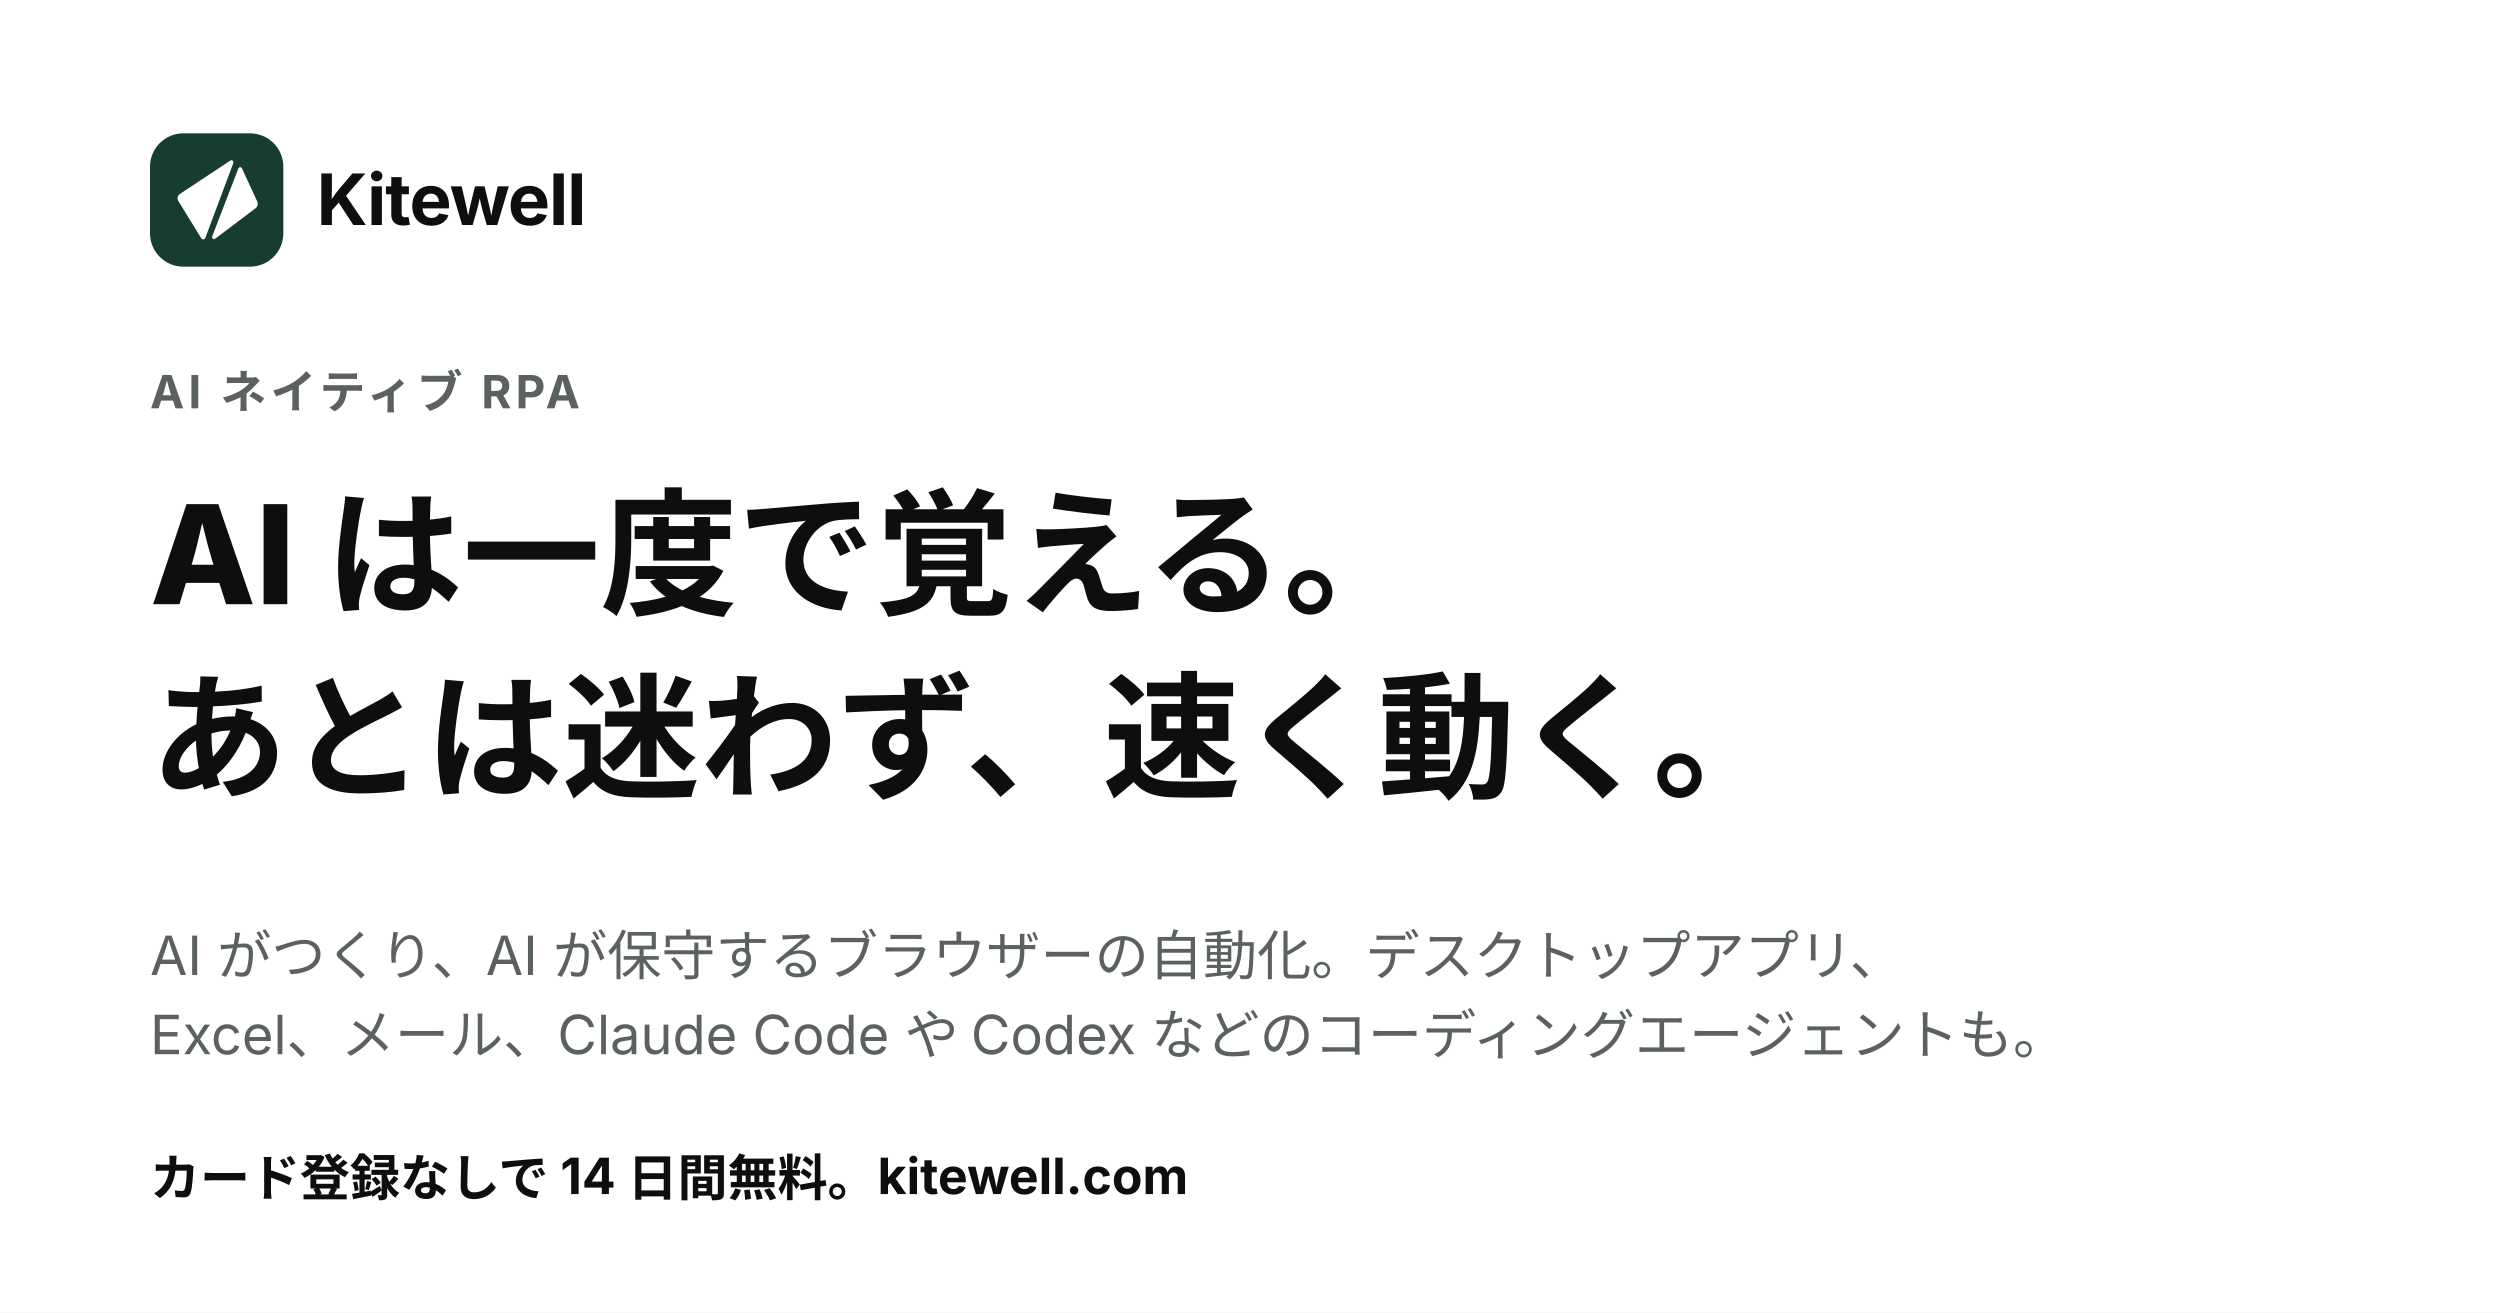
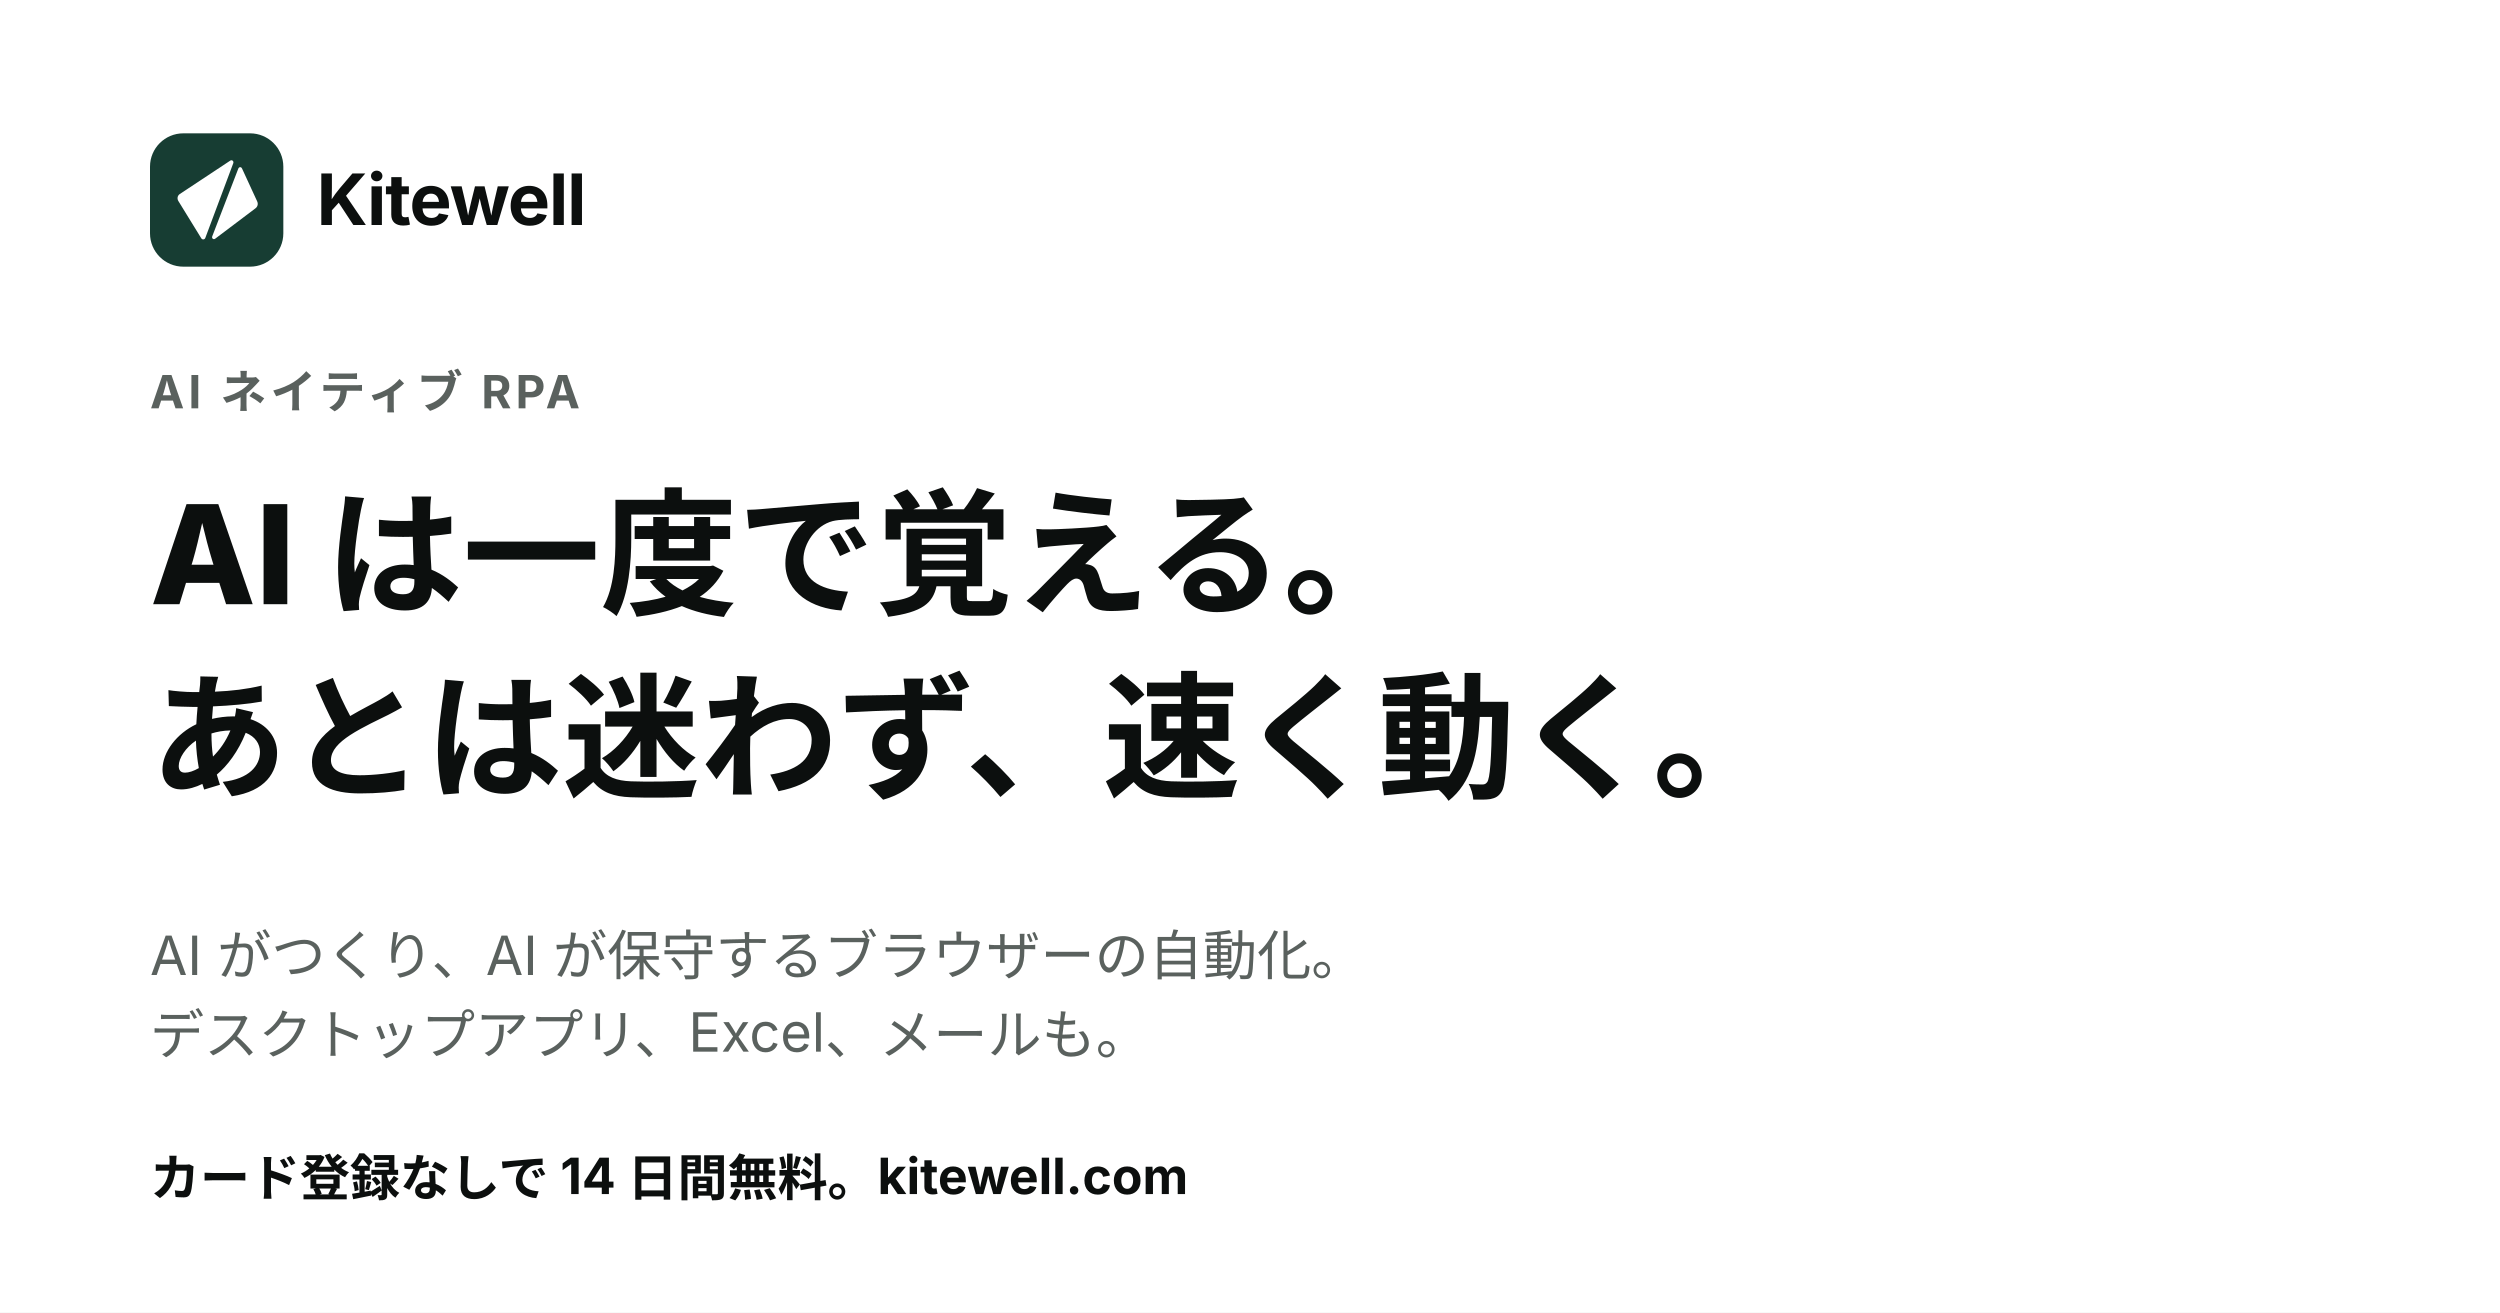
<svg xmlns="http://www.w3.org/2000/svg" width="1200" height="630" viewBox="0 0 1200 630">
  <rect width="1200" height="630" fill="#ffffff" />
  <svg x="72" y="64" width="64" height="64" viewBox="0 0 64 64">
    <rect width="64" height="64" rx="16" fill="#173d33" />
    <g transform="translate(10 10) scale(.6875)" fill="#ffffff">
      <path d="M41.5 4.5C42.7 3.7 44.1 4.9 43.6 6.3L24.1 58.4C23.7 59.7 22 59.9 21.3 58.8L5.3 32.8C4.2 31.1 4.6 28.9 6.3 27.8Z" />
      <path d="M47.1 10.1C47.6 8.8 49.1 8.7 49.7 10L60.3 33C61.1 34.7 60.6 36.7 59.1 37.8L31 59C29.8 59.9 28.4 58.8 28.9 57.4Z" />
    </g>
  </svg>
  <text x="152" y="108" fill="#0c0f0e" font-family="-apple-system, BlinkMacSystemFont, &quot;Helvetica Neue&quot;, &quot;Hiragino Sans&quot;, sans-serif" font-size="34" font-weight="700" letter-spacing="-0.5">Kitewell</text>
  <text x="72" y="196" fill="#5a615e" font-family="-apple-system, BlinkMacSystemFont, &quot;Helvetica Neue&quot;, &quot;Hiragino Sans&quot;, sans-serif" font-size="22" font-weight="650" letter-spacing="2">AI ネイティブ RPA</text>
  <text x="72" y="290" fill="#0c0f0e" font-family="-apple-system, BlinkMacSystemFont, &quot;Helvetica Neue&quot;, &quot;Hiragino Sans&quot;, sans-serif" font-size="66" font-weight="800">AI は一度で覚える。</text>
  <text x="72" y="378" fill="#0c0f0e" font-family="-apple-system, BlinkMacSystemFont, &quot;Helvetica Neue&quot;, &quot;Hiragino Sans&quot;, sans-serif" font-size="66" font-weight="800">あとは迷わず、速く動く。</text>
-   <text x="72" y="468" fill="#5a615e" font-family="-apple-system, BlinkMacSystemFont, &quot;Helvetica Neue&quot;, &quot;Hiragino Sans&quot;, sans-serif" font-size="26">AI がつくり、AI が保守するブラウザーの自動化。デスクトップアプリ、</text>
-   <text x="72" y="506" fill="#5a615e" font-family="-apple-system, BlinkMacSystemFont, &quot;Helvetica Neue&quot;, &quot;Hiragino Sans&quot;, sans-serif" font-size="26">Excel、メール、Claude Code や Codex などのコーディングエージェントも。</text>
+   <text x="72" y="468" fill="#5a615e" font-family="-apple-system, BlinkMacSystemFont, &quot;Helvetica Neue&quot;, &quot;Hiragino Sans&quot;, sans-serif" font-size="26">AI がつくり、AI が保守するブラウザーの自動化。</text>
+   <text x="72" y="506" fill="#5a615e" font-family="-apple-system, BlinkMacSystemFont, &quot;Helvetica Neue&quot;, &quot;Hiragino Sans&quot;, sans-serif" font-size="26">デスクトップアプリ、Excel、メールも。</text>
  <text x="72" y="574" fill="#0c0f0e" font-family="-apple-system, BlinkMacSystemFont, &quot;Helvetica Neue&quot;, &quot;Hiragino Sans&quot;, sans-serif" font-size="24" font-weight="650">カード登録なしで 14 日間無料。kitewell.com</text>
</svg>
